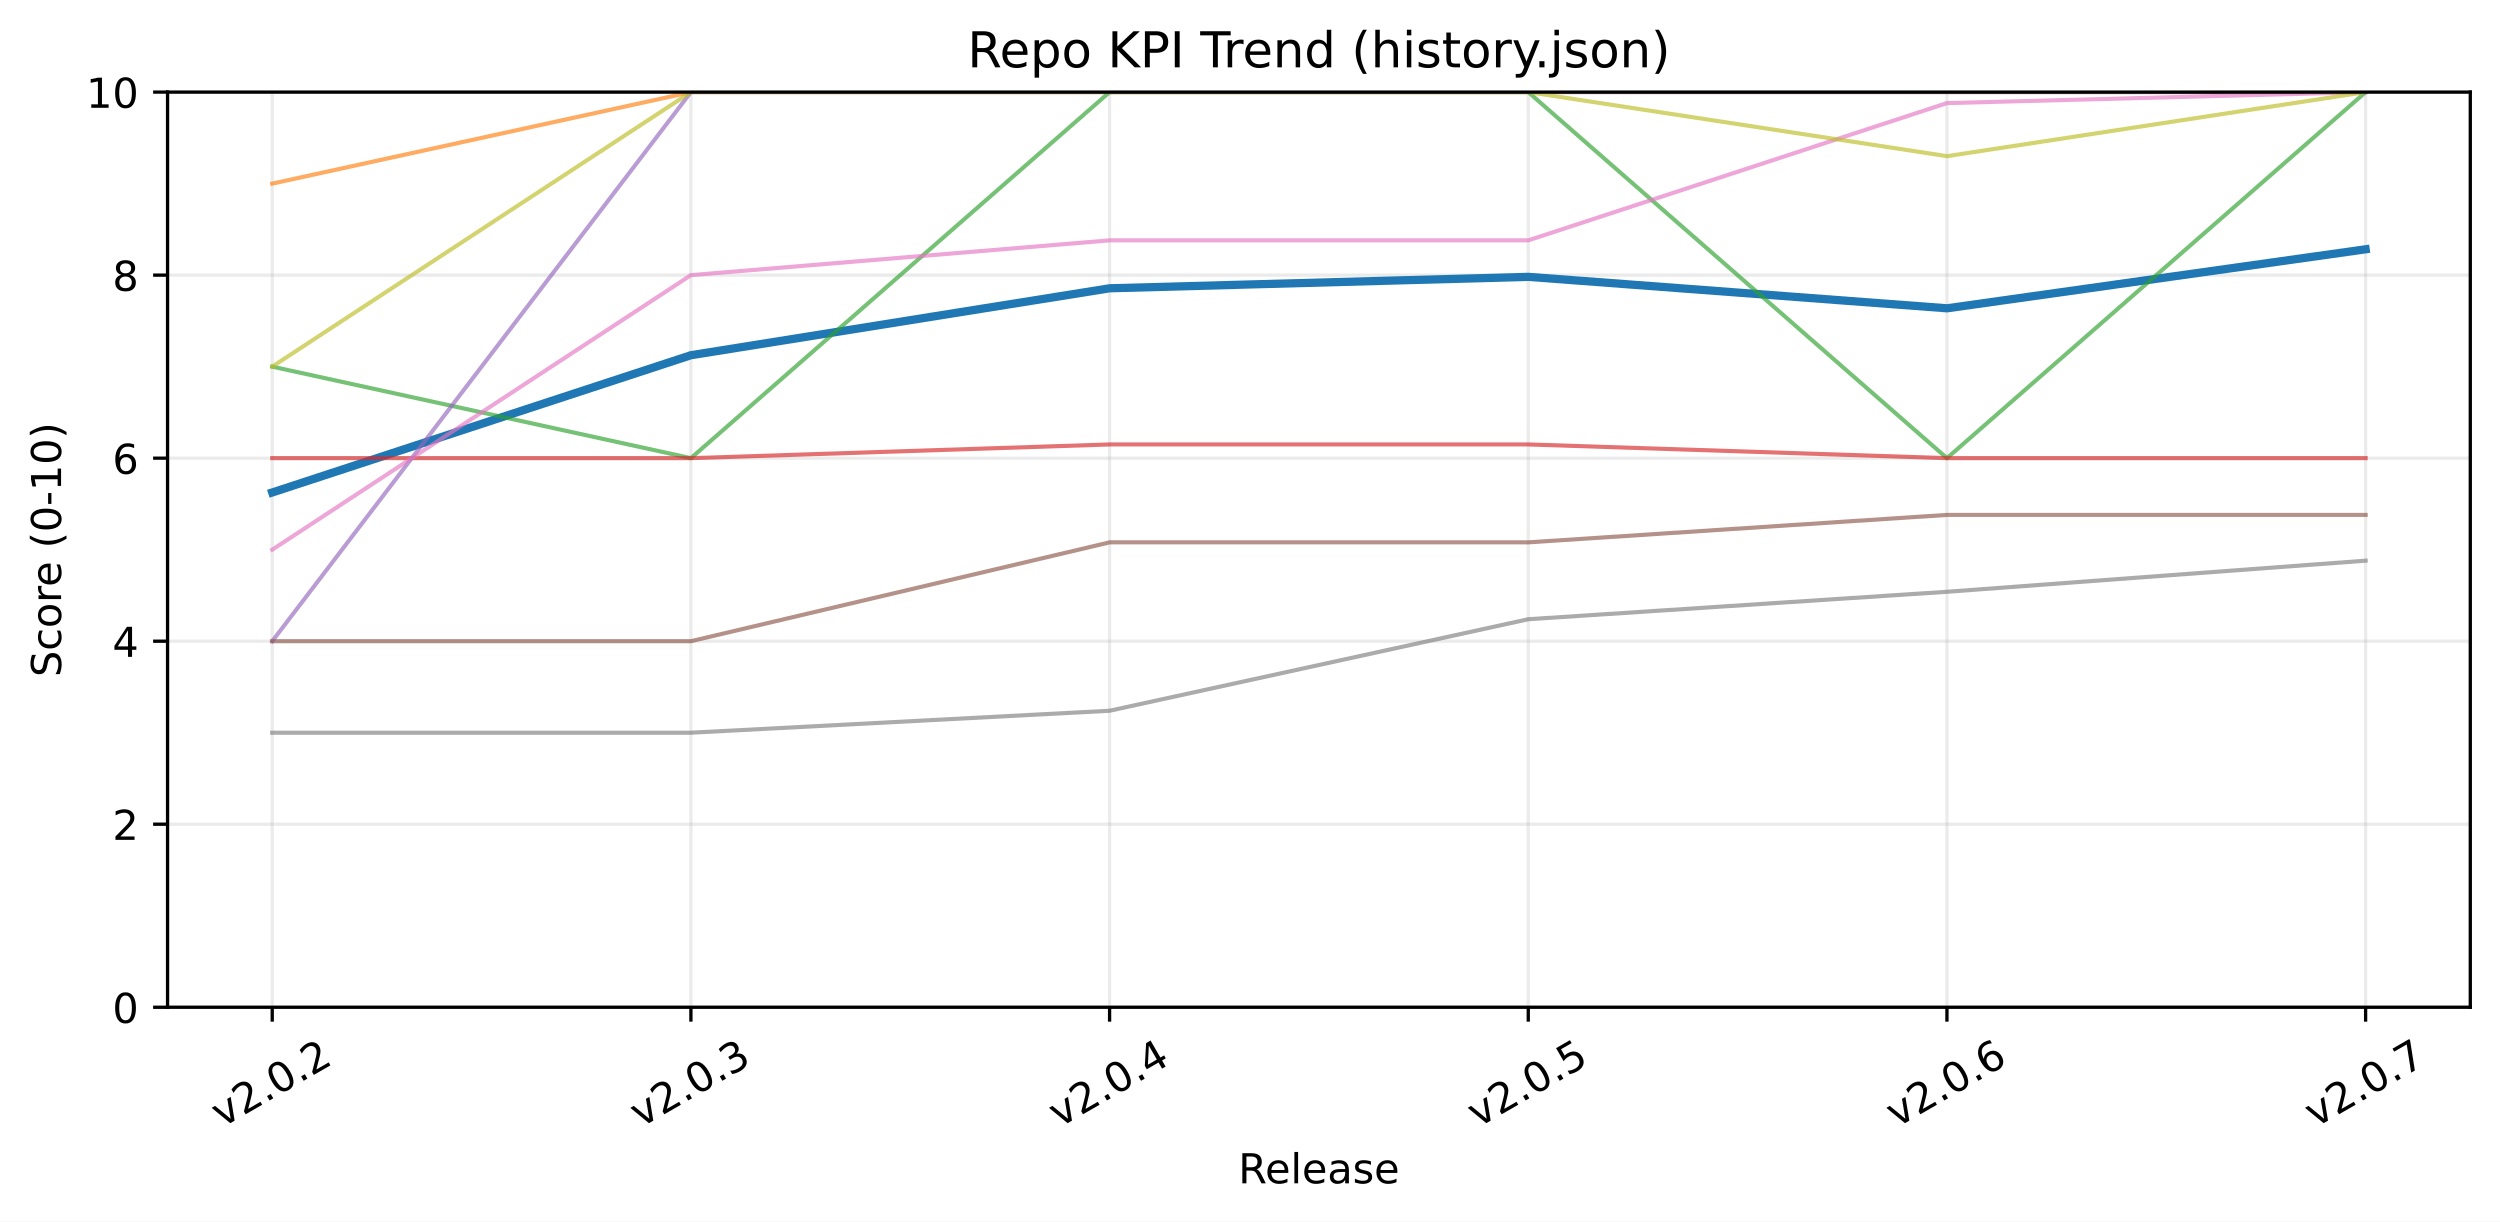
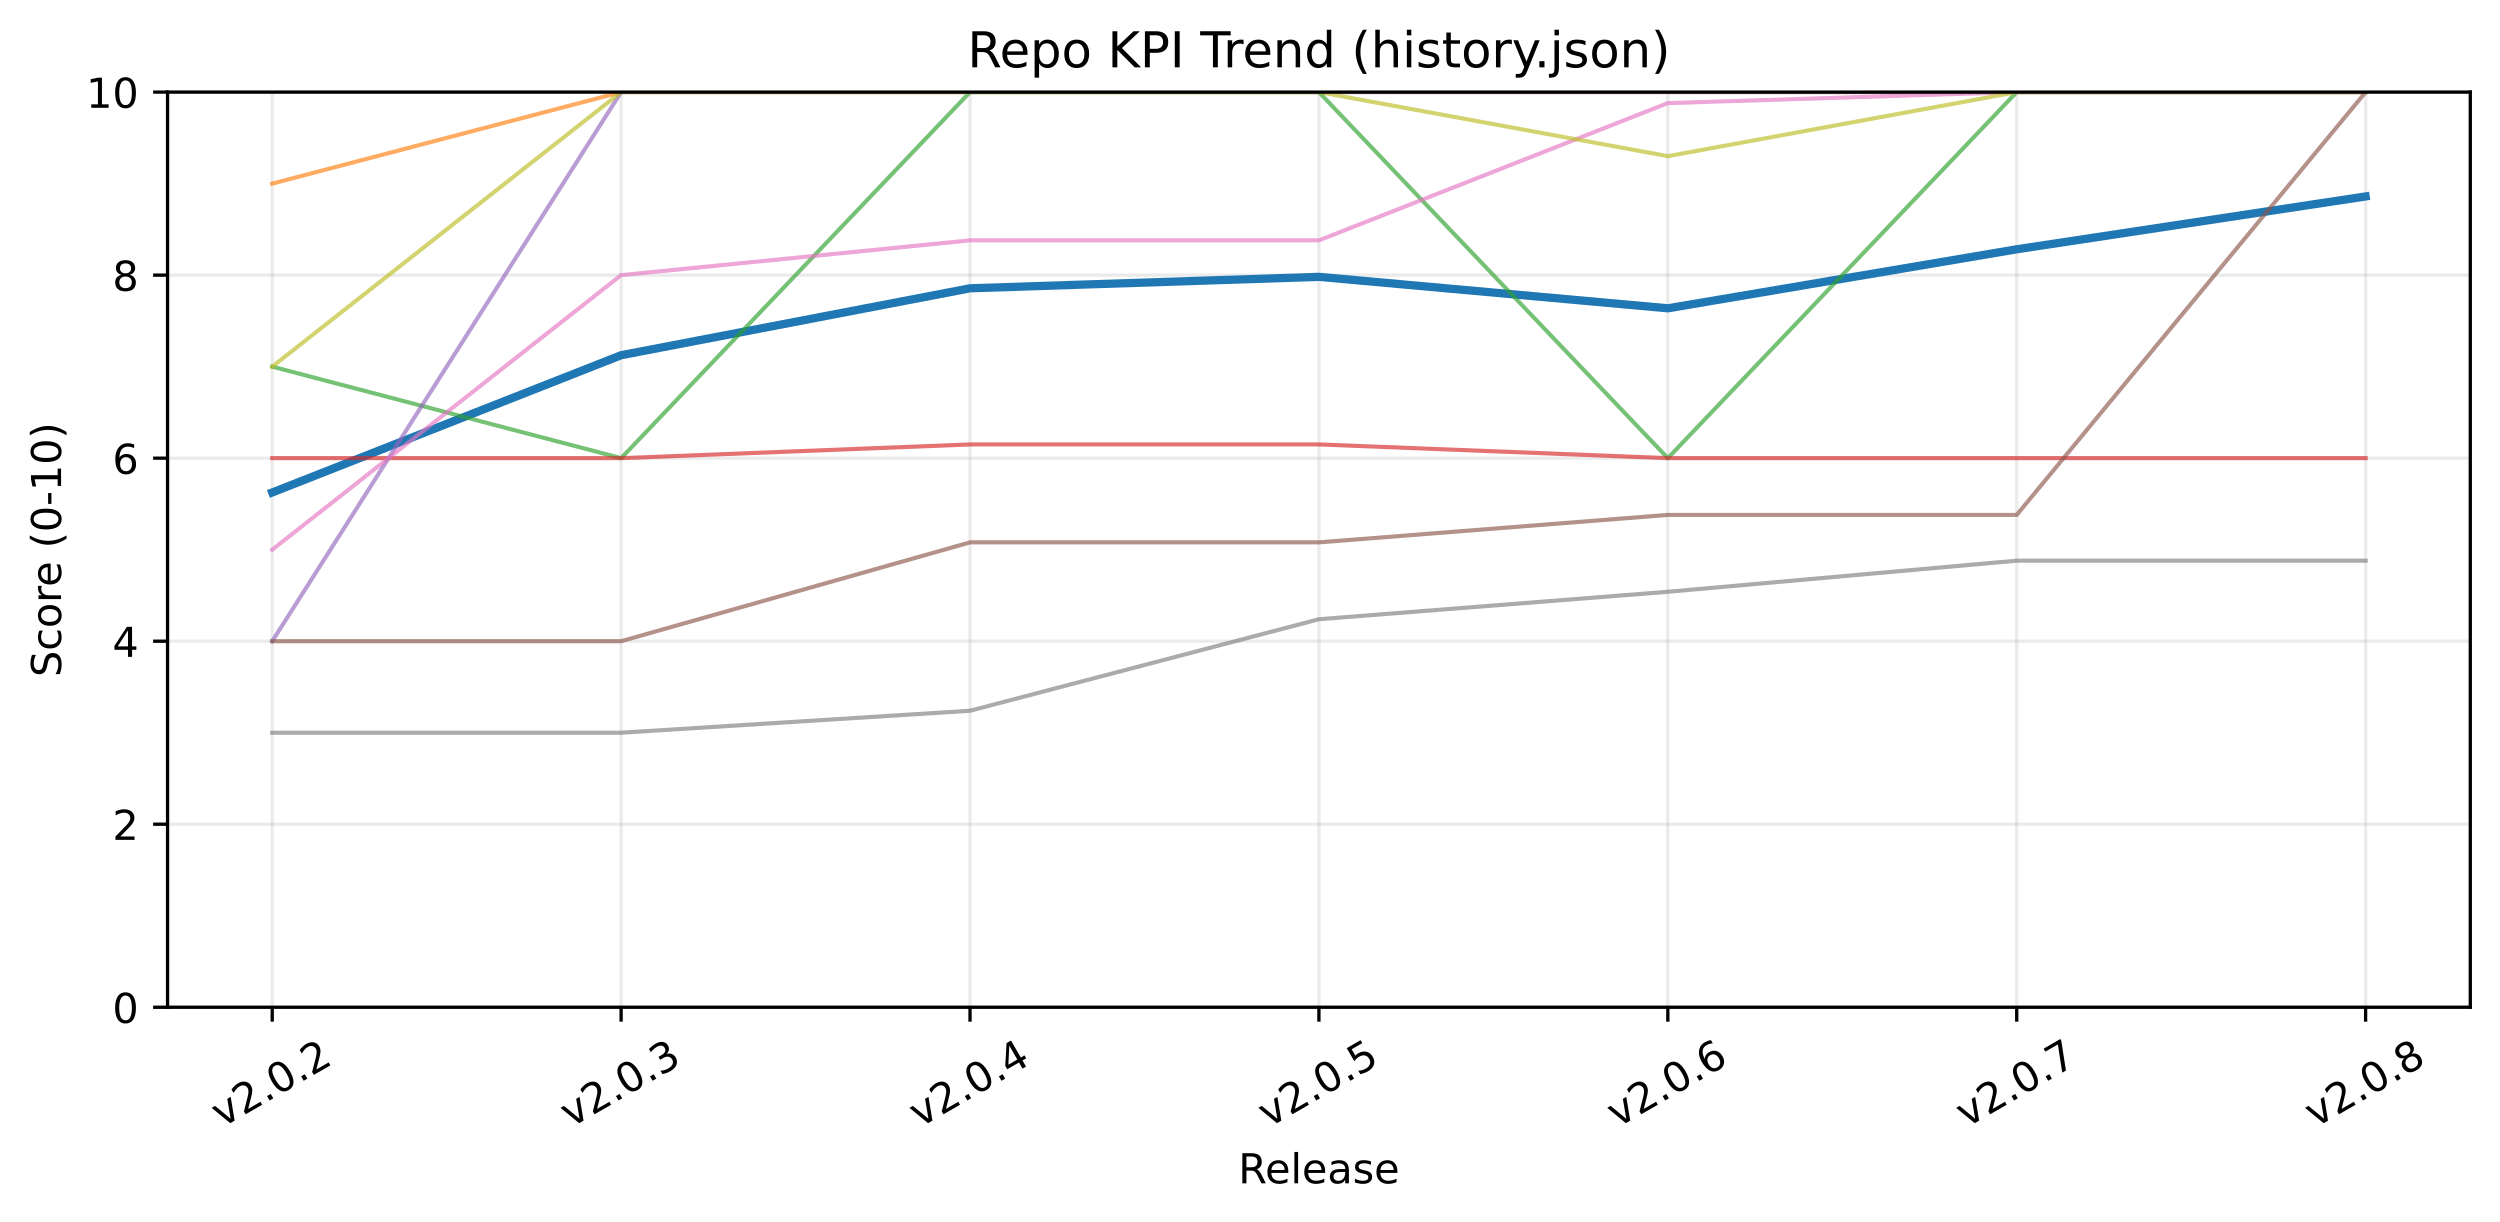
<svg xmlns="http://www.w3.org/2000/svg" xmlns:xlink="http://www.w3.org/1999/xlink" width="605.803pt" height="296.019pt" viewBox="0 0 605.803 296.019" version="1.1">
  <defs>
    <style type="text/css">*{stroke-linejoin: round; stroke-linecap: butt}</style>
  </defs>
  <g id="figure_1">
    <g id="patch_1">
      <path d="M 0 296.019  L 605.803 296.019  L 605.803 0  L 0 0  z " style="fill: #ffffff" />
    </g>
    <g id="axes_1">
      <g id="patch_2">
        <path d="M 40.603 244.078  L 598.603 244.078  L 598.603 22.318  L 40.603 22.318  z " style="fill: #ffffff" />
      </g>
      <g id="matplotlib.axis_1">
        <g id="xtick_1">
          <g id="line2d_1">
-             <path d="M 65.967 244.078  L 65.967 22.318  " clip-path="url(#paaefacc47f)" style="fill: none; stroke: #b0b0b0; stroke-opacity: 0.25; stroke-width: 0.8; stroke-linecap: square" />
+             <path d="M 65.967 244.078  L 65.967 22.318  " clip-path="url(#p8bb587f4fe)" style="fill: none; stroke: #b0b0b0; stroke-opacity: 0.25; stroke-width: 0.8; stroke-linecap: square" />
          </g>
          <g id="line2d_2">
            <defs>
-               <path id="mf7fcb4f28f" d="M 0 0  L 0 3.5  " style="stroke: #000000; stroke-width: 0.8" />
+               <path id="m85e0bd36b8" d="M 0 0  L 0 3.5  " style="stroke: #000000; stroke-width: 0.8" />
            </defs>
            <g>
-               <use xlink:href="#mf7fcb4f28f" x="65.967" y="244.078" style="stroke: #000000; stroke-width: 0.8" />
+               <use xlink:href="#m85e0bd36b8" x="65.967" y="244.078" style="stroke: #000000; stroke-width: 0.8" />
            </g>
          </g>
          <g id="text_1">
            <g transform="translate(53.76609 273.3398) rotate(-30) scale(0.1 -0.1)">
              <defs>
                <path id="DejaVuSans-76" d="M 191 3500  L 800 3500  L 1894 563  L 2988 3500  L 3597 3500  L 2284 0  L 1503 0  L 191 3500  z " transform="scale(0.015625)" />
                <path id="DejaVuSans-32" d="M 1228 531  L 3431 531  L 3431 0  L 469 0  L 469 531  Q 828 903 1448 1529  Q 2069 2156 2228 2338  Q 2531 2678 2651 2914  Q 2772 3150 2772 3378  Q 2772 3750 2511 3984  Q 2250 4219 1831 4219  Q 1534 4219 1204 4116  Q 875 4013 500 3803  L 500 4441  Q 881 4594 1212 4672  Q 1544 4750 1819 4750  Q 2544 4750 2975 4387  Q 3406 4025 3406 3419  Q 3406 3131 3298 2873  Q 3191 2616 2906 2266  Q 2828 2175 2409 1742  Q 1991 1309 1228 531  z " transform="scale(0.015625)" />
                <path id="DejaVuSans-2e" d="M 684 794  L 1344 794  L 1344 0  L 684 0  L 684 794  z " transform="scale(0.015625)" />
                <path id="DejaVuSans-30" d="M 2034 4250  Q 1547 4250 1301 3770  Q 1056 3291 1056 2328  Q 1056 1369 1301 889  Q 1547 409 2034 409  Q 2525 409 2770 889  Q 3016 1369 3016 2328  Q 3016 3291 2770 3770  Q 2525 4250 2034 4250  z M 2034 4750  Q 2819 4750 3233 4129  Q 3647 3509 3647 2328  Q 3647 1150 3233 529  Q 2819 -91 2034 -91  Q 1250 -91 836 529  Q 422 1150 422 2328  Q 422 3509 836 4129  Q 1250 4750 2034 4750  z " transform="scale(0.015625)" />
              </defs>
              <use xlink:href="#DejaVuSans-76" />
              <use xlink:href="#DejaVuSans-32" x="59.18" />
              <use xlink:href="#DejaVuSans-2e" x="122.803" />
              <use xlink:href="#DejaVuSans-30" x="154.59" />
              <use xlink:href="#DejaVuSans-2e" x="218.213" />
              <use xlink:href="#DejaVuSans-32" x="250" />
            </g>
          </g>
        </g>
        <g id="xtick_2">
          <g id="line2d_3">
-             <path d="M 167.421 244.078  L 167.421 22.318  " clip-path="url(#paaefacc47f)" style="fill: none; stroke: #b0b0b0; stroke-opacity: 0.25; stroke-width: 0.8; stroke-linecap: square" />
+             <path d="M 150.512 244.078  L 150.512 22.318  " clip-path="url(#p8bb587f4fe)" style="fill: none; stroke: #b0b0b0; stroke-opacity: 0.25; stroke-width: 0.8; stroke-linecap: square" />
          </g>
          <g id="line2d_4">
            <g>
-               <use xlink:href="#mf7fcb4f28f" x="167.421" y="244.078" style="stroke: #000000; stroke-width: 0.8" />
+               <use xlink:href="#m85e0bd36b8" x="150.512" y="244.078" style="stroke: #000000; stroke-width: 0.8" />
            </g>
          </g>
          <g id="text_2">
-             <g transform="translate(155.2206 273.3398) rotate(-30) scale(0.1 -0.1)">
+             <g transform="translate(138.3115 273.3398) rotate(-30) scale(0.1 -0.1)">
              <defs>
                <path id="DejaVuSans-33" d="M 2597 2516  Q 3050 2419 3304 2112  Q 3559 1806 3559 1356  Q 3559 666 3084 287  Q 2609 -91 1734 -91  Q 1441 -91 1130 -33  Q 819 25 488 141  L 488 750  Q 750 597 1062 519  Q 1375 441 1716 441  Q 2309 441 2620 675  Q 2931 909 2931 1356  Q 2931 1769 2642 2001  Q 2353 2234 1838 2234  L 1294 2234  L 1294 2753  L 1863 2753  Q 2328 2753 2575 2939  Q 2822 3125 2822 3475  Q 2822 3834 2567 4026  Q 2313 4219 1838 4219  Q 1578 4219 1281 4162  Q 984 4106 628 3988  L 628 4550  Q 988 4650 1302 4700  Q 1616 4750 1894 4750  Q 2613 4750 3031 4423  Q 3450 4097 3450 3541  Q 3450 3153 3228 2886  Q 3006 2619 2597 2516  z " transform="scale(0.015625)" />
              </defs>
              <use xlink:href="#DejaVuSans-76" />
              <use xlink:href="#DejaVuSans-32" x="59.18" />
              <use xlink:href="#DejaVuSans-2e" x="122.803" />
              <use xlink:href="#DejaVuSans-30" x="154.59" />
              <use xlink:href="#DejaVuSans-2e" x="218.213" />
              <use xlink:href="#DejaVuSans-33" x="250" />
            </g>
          </g>
        </g>
        <g id="xtick_3">
          <g id="line2d_5">
-             <path d="M 268.876 244.078  L 268.876 22.318  " clip-path="url(#paaefacc47f)" style="fill: none; stroke: #b0b0b0; stroke-opacity: 0.25; stroke-width: 0.8; stroke-linecap: square" />
+             <path d="M 235.058 244.078  L 235.058 22.318  " clip-path="url(#p8bb587f4fe)" style="fill: none; stroke: #b0b0b0; stroke-opacity: 0.25; stroke-width: 0.8; stroke-linecap: square" />
          </g>
          <g id="line2d_6">
            <g>
-               <use xlink:href="#mf7fcb4f28f" x="268.876" y="244.078" style="stroke: #000000; stroke-width: 0.8" />
+               <use xlink:href="#m85e0bd36b8" x="235.058" y="244.078" style="stroke: #000000; stroke-width: 0.8" />
            </g>
          </g>
          <g id="text_3">
-             <g transform="translate(256.6752 273.3398) rotate(-30) scale(0.1 -0.1)">
+             <g transform="translate(222.857 273.3398) rotate(-30) scale(0.1 -0.1)">
              <defs>
                <path id="DejaVuSans-34" d="M 2419 4116  L 825 1625  L 2419 1625  L 2419 4116  z M 2253 4666  L 3047 4666  L 3047 1625  L 3713 1625  L 3713 1100  L 3047 1100  L 3047 0  L 2419 0  L 2419 1100  L 313 1100  L 313 1709  L 2253 4666  z " transform="scale(0.015625)" />
              </defs>
              <use xlink:href="#DejaVuSans-76" />
              <use xlink:href="#DejaVuSans-32" x="59.18" />
              <use xlink:href="#DejaVuSans-2e" x="122.803" />
              <use xlink:href="#DejaVuSans-30" x="154.59" />
              <use xlink:href="#DejaVuSans-2e" x="218.213" />
              <use xlink:href="#DejaVuSans-34" x="250" />
            </g>
          </g>
        </g>
        <g id="xtick_4">
          <g id="line2d_7">
-             <path d="M 370.33 244.078  L 370.33 22.318  " clip-path="url(#paaefacc47f)" style="fill: none; stroke: #b0b0b0; stroke-opacity: 0.25; stroke-width: 0.8; stroke-linecap: square" />
+             <path d="M 319.603 244.078  L 319.603 22.318  " clip-path="url(#p8bb587f4fe)" style="fill: none; stroke: #b0b0b0; stroke-opacity: 0.25; stroke-width: 0.8; stroke-linecap: square" />
          </g>
          <g id="line2d_8">
            <g>
-               <use xlink:href="#mf7fcb4f28f" x="370.33" y="244.078" style="stroke: #000000; stroke-width: 0.8" />
+               <use xlink:href="#m85e0bd36b8" x="319.603" y="244.078" style="stroke: #000000; stroke-width: 0.8" />
            </g>
          </g>
          <g id="text_4">
-             <g transform="translate(358.1297 273.3398) rotate(-30) scale(0.1 -0.1)">
+             <g transform="translate(307.4025 273.3398) rotate(-30) scale(0.1 -0.1)">
              <defs>
                <path id="DejaVuSans-35" d="M 691 4666  L 3169 4666  L 3169 4134  L 1269 4134  L 1269 2991  Q 1406 3038 1543 3061  Q 1681 3084 1819 3084  Q 2600 3084 3056 2656  Q 3513 2228 3513 1497  Q 3513 744 3044 326  Q 2575 -91 1722 -91  Q 1428 -91 1123 -41  Q 819 9 494 109  L 494 744  Q 775 591 1075 516  Q 1375 441 1709 441  Q 2250 441 2565 725  Q 2881 1009 2881 1497  Q 2881 1984 2565 2268  Q 2250 2553 1709 2553  Q 1456 2553 1204 2497  Q 953 2441 691 2322  L 691 4666  z " transform="scale(0.015625)" />
              </defs>
              <use xlink:href="#DejaVuSans-76" />
              <use xlink:href="#DejaVuSans-32" x="59.18" />
              <use xlink:href="#DejaVuSans-2e" x="122.803" />
              <use xlink:href="#DejaVuSans-30" x="154.59" />
              <use xlink:href="#DejaVuSans-2e" x="218.213" />
              <use xlink:href="#DejaVuSans-35" x="250" />
            </g>
          </g>
        </g>
        <g id="xtick_5">
          <g id="line2d_9">
-             <path d="M 471.785 244.078  L 471.785 22.318  " clip-path="url(#paaefacc47f)" style="fill: none; stroke: #b0b0b0; stroke-opacity: 0.25; stroke-width: 0.8; stroke-linecap: square" />
+             <path d="M 404.149 244.078  L 404.149 22.318  " clip-path="url(#p8bb587f4fe)" style="fill: none; stroke: #b0b0b0; stroke-opacity: 0.25; stroke-width: 0.8; stroke-linecap: square" />
          </g>
          <g id="line2d_10">
            <g>
-               <use xlink:href="#mf7fcb4f28f" x="471.785" y="244.078" style="stroke: #000000; stroke-width: 0.8" />
+               <use xlink:href="#m85e0bd36b8" x="404.149" y="244.078" style="stroke: #000000; stroke-width: 0.8" />
            </g>
          </g>
          <g id="text_5">
-             <g transform="translate(459.5843 273.3398) rotate(-30) scale(0.1 -0.1)">
+             <g transform="translate(391.9479 273.3398) rotate(-30) scale(0.1 -0.1)">
              <defs>
                <path id="DejaVuSans-36" d="M 2113 2584  Q 1688 2584 1439 2293  Q 1191 2003 1191 1497  Q 1191 994 1439 701  Q 1688 409 2113 409  Q 2538 409 2786 701  Q 3034 994 3034 1497  Q 3034 2003 2786 2293  Q 2538 2584 2113 2584  z M 3366 4563  L 3366 3988  Q 3128 4100 2886 4159  Q 2644 4219 2406 4219  Q 1781 4219 1451 3797  Q 1122 3375 1075 2522  Q 1259 2794 1537 2939  Q 1816 3084 2150 3084  Q 2853 3084 3261 2657  Q 3669 2231 3669 1497  Q 3669 778 3244 343  Q 2819 -91 2113 -91  Q 1303 -91 875 529  Q 447 1150 447 2328  Q 447 3434 972 4092  Q 1497 4750 2381 4750  Q 2619 4750 2861 4703  Q 3103 4656 3366 4563  z " transform="scale(0.015625)" />
              </defs>
              <use xlink:href="#DejaVuSans-76" />
              <use xlink:href="#DejaVuSans-32" x="59.18" />
              <use xlink:href="#DejaVuSans-2e" x="122.803" />
              <use xlink:href="#DejaVuSans-30" x="154.59" />
              <use xlink:href="#DejaVuSans-2e" x="218.213" />
              <use xlink:href="#DejaVuSans-36" x="250" />
            </g>
          </g>
        </g>
        <g id="xtick_6">
          <g id="line2d_11">
-             <path d="M 573.239 244.078  L 573.239 22.318  " clip-path="url(#paaefacc47f)" style="fill: none; stroke: #b0b0b0; stroke-opacity: 0.25; stroke-width: 0.8; stroke-linecap: square" />
+             <path d="M 488.694 244.078  L 488.694 22.318  " clip-path="url(#p8bb587f4fe)" style="fill: none; stroke: #b0b0b0; stroke-opacity: 0.25; stroke-width: 0.8; stroke-linecap: square" />
          </g>
          <g id="line2d_12">
            <g>
-               <use xlink:href="#mf7fcb4f28f" x="573.239" y="244.078" style="stroke: #000000; stroke-width: 0.8" />
+               <use xlink:href="#m85e0bd36b8" x="488.694" y="244.078" style="stroke: #000000; stroke-width: 0.8" />
            </g>
          </g>
          <g id="text_6">
+             <g transform="translate(476.4934 273.3398) rotate(-30) scale(0.1 -0.1)">
+               <defs>
+                 <path id="DejaVuSans-37" d="M 525 4666  L 3525 4666  L 3525 4397  L 1831 0  L 1172 0  L 2766 4134  L 525 4134  L 525 4666  z " transform="scale(0.015625)" />
+               </defs>
+               <use xlink:href="#DejaVuSans-76" />
+               <use xlink:href="#DejaVuSans-32" x="59.18" />
+               <use xlink:href="#DejaVuSans-2e" x="122.803" />
+               <use xlink:href="#DejaVuSans-30" x="154.59" />
+               <use xlink:href="#DejaVuSans-2e" x="218.213" />
+               <use xlink:href="#DejaVuSans-37" x="250" />
+             </g>
+           </g>
+         </g>
+         <g id="xtick_7">
+           <g id="line2d_13">
+             <path d="M 573.239 244.078  L 573.239 22.318  " clip-path="url(#p8bb587f4fe)" style="fill: none; stroke: #b0b0b0; stroke-opacity: 0.25; stroke-width: 0.8; stroke-linecap: square" />
+           </g>
+           <g id="line2d_14">
+             <g>
+               <use xlink:href="#m85e0bd36b8" x="573.239" y="244.078" style="stroke: #000000; stroke-width: 0.8" />
+             </g>
+           </g>
+           <g id="text_7">
            <g transform="translate(561.0388 273.3398) rotate(-30) scale(0.1 -0.1)">
              <defs>
-                 <path id="DejaVuSans-37" d="M 525 4666  L 3525 4666  L 3525 4397  L 1831 0  L 1172 0  L 2766 4134  L 525 4134  L 525 4666  z " transform="scale(0.015625)" />
-               </defs>
-               <use xlink:href="#DejaVuSans-76" />
-               <use xlink:href="#DejaVuSans-32" x="59.18" />
-               <use xlink:href="#DejaVuSans-2e" x="122.803" />
-               <use xlink:href="#DejaVuSans-30" x="154.59" />
-               <use xlink:href="#DejaVuSans-2e" x="218.213" />
-               <use xlink:href="#DejaVuSans-37" x="250" />
-             </g>
-           </g>
-         </g>
-         <g id="text_7">
+                 <path id="DejaVuSans-38" d="M 2034 2216  Q 1584 2216 1326 1975  Q 1069 1734 1069 1313  Q 1069 891 1326 650  Q 1584 409 2034 409  Q 2484 409 2743 651  Q 3003 894 3003 1313  Q 3003 1734 2745 1975  Q 2488 2216 2034 2216  z M 1403 2484  Q 997 2584 770 2862  Q 544 3141 544 3541  Q 544 4100 942 4425  Q 1341 4750 2034 4750  Q 2731 4750 3128 4425  Q 3525 4100 3525 3541  Q 3525 3141 3298 2862  Q 3072 2584 2669 2484  Q 3125 2378 3379 2068  Q 3634 1759 3634 1313  Q 3634 634 3220 271  Q 2806 -91 2034 -91  Q 1263 -91 848 271  Q 434 634 434 1313  Q 434 1759 690 2068  Q 947 2378 1403 2484  z M 1172 3481  Q 1172 3119 1398 2916  Q 1625 2713 2034 2713  Q 2441 2713 2670 2916  Q 2900 3119 2900 3481  Q 2900 3844 2670 4047  Q 2441 4250 2034 4250  Q 1625 4250 1398 4047  Q 1172 3844 1172 3481  z " transform="scale(0.015625)" />
+               </defs>
+               <use xlink:href="#DejaVuSans-76" />
+               <use xlink:href="#DejaVuSans-32" x="59.18" />
+               <use xlink:href="#DejaVuSans-2e" x="122.803" />
+               <use xlink:href="#DejaVuSans-30" x="154.59" />
+               <use xlink:href="#DejaVuSans-2e" x="218.213" />
+               <use xlink:href="#DejaVuSans-38" x="250" />
+             </g>
+           </g>
+         </g>
+         <g id="text_8">
          <g transform="translate(300.0664 286.7393) scale(0.1 -0.1)">
            <defs>
              <path id="DejaVuSans-52" d="M 2841 2188  Q 3044 2119 3236 1894  Q 3428 1669 3622 1275  L 4263 0  L 3584 0  L 2988 1197  Q 2756 1666 2539 1819  Q 2322 1972 1947 1972  L 1259 1972  L 1259 0  L 628 0  L 628 4666  L 2053 4666  Q 2853 4666 3247 4331  Q 3641 3997 3641 3322  Q 3641 2881 3436 2590  Q 3231 2300 2841 2188  z M 1259 4147  L 1259 2491  L 2053 2491  Q 2509 2491 2742 2702  Q 2975 2913 2975 3322  Q 2975 3731 2742 3939  Q 2509 4147 2053 4147  L 1259 4147  z " transform="scale(0.015625)" />
              <path id="DejaVuSans-65" d="M 3597 1894  L 3597 1613  L 953 1613  Q 991 1019 1311 708  Q 1631 397 2203 397  Q 2534 397 2845 478  Q 3156 559 3463 722  L 3463 178  Q 3153 47 2828 -22  Q 2503 -91 2169 -91  Q 1331 -91 842 396  Q 353 884 353 1716  Q 353 2575 817 3079  Q 1281 3584 2069 3584  Q 2775 3584 3186 3129  Q 3597 2675 3597 1894  z M 3022 2063  Q 3016 2534 2758 2815  Q 2500 3097 2075 3097  Q 1594 3097 1305 2825  Q 1016 2553 972 2059  L 3022 2063  z " transform="scale(0.015625)" />
              <path id="DejaVuSans-6c" d="M 603 4863  L 1178 4863  L 1178 0  L 603 0  L 603 4863  z " transform="scale(0.015625)" />
              <path id="DejaVuSans-61" d="M 2194 1759  Q 1497 1759 1228 1600  Q 959 1441 959 1056  Q 959 750 1161 570  Q 1363 391 1709 391  Q 2188 391 2477 730  Q 2766 1069 2766 1631  L 2766 1759  L 2194 1759  z M 3341 1997  L 3341 0  L 2766 0  L 2766 531  Q 2569 213 2275 61  Q 1981 -91 1556 -91  Q 1019 -91 701 211  Q 384 513 384 1019  Q 384 1609 779 1909  Q 1175 2209 1959 2209  L 2766 2209  L 2766 2266  Q 2766 2663 2505 2880  Q 2244 3097 1772 3097  Q 1472 3097 1187 3025  Q 903 2953 641 2809  L 641 3341  Q 956 3463 1253 3523  Q 1550 3584 1831 3584  Q 2591 3584 2966 3190  Q 3341 2797 3341 1997  z " transform="scale(0.015625)" />
              <path id="DejaVuSans-73" d="M 2834 3397  L 2834 2853  Q 2591 2978 2328 3040  Q 2066 3103 1784 3103  Q 1356 3103 1142 2972  Q 928 2841 928 2578  Q 928 2378 1081 2264  Q 1234 2150 1697 2047  L 1894 2003  Q 2506 1872 2764 1633  Q 3022 1394 3022 966  Q 3022 478 2636 193  Q 2250 -91 1575 -91  Q 1294 -91 989 -36  Q 684 19 347 128  L 347 722  Q 666 556 975 473  Q 1284 391 1588 391  Q 1994 391 2212 530  Q 2431 669 2431 922  Q 2431 1156 2273 1281  Q 2116 1406 1581 1522  L 1381 1569  Q 847 1681 609 1914  Q 372 2147 372 2553  Q 372 3047 722 3315  Q 1072 3584 1716 3584  Q 2034 3584 2315 3537  Q 2597 3491 2834 3397  z " transform="scale(0.015625)" />
            </defs>
            <use xlink:href="#DejaVuSans-52" />
            <use xlink:href="#DejaVuSans-65" x="64.982" />
            <use xlink:href="#DejaVuSans-6c" x="126.506" />
            <use xlink:href="#DejaVuSans-65" x="154.289" />
            <use xlink:href="#DejaVuSans-61" x="215.812" />
            <use xlink:href="#DejaVuSans-73" x="277.092" />
            <use xlink:href="#DejaVuSans-65" x="329.191" />
          </g>
        </g>
      </g>
      <g id="matplotlib.axis_2">
        <g id="ytick_1">
-           <g id="line2d_13">
-             <path d="M 40.603 244.078  L 598.603 244.078  " clip-path="url(#paaefacc47f)" style="fill: none; stroke: #b0b0b0; stroke-opacity: 0.25; stroke-width: 0.8; stroke-linecap: square" />
-           </g>
-           <g id="line2d_14">
+           <g id="line2d_15">
+             <path d="M 40.603 244.078  L 598.603 244.078  " clip-path="url(#p8bb587f4fe)" style="fill: none; stroke: #b0b0b0; stroke-opacity: 0.25; stroke-width: 0.8; stroke-linecap: square" />
+           </g>
+           <g id="line2d_16">
            <defs>
-               <path id="mf28d4a2378" d="M 0 0  L -3.5 0  " style="stroke: #000000; stroke-width: 0.8" />
+               <path id="m8c195204f8" d="M 0 0  L -3.5 0  " style="stroke: #000000; stroke-width: 0.8" />
            </defs>
            <g>
-               <use xlink:href="#mf28d4a2378" x="40.603" y="244.078" style="stroke: #000000; stroke-width: 0.8" />
-             </g>
-           </g>
-           <g id="text_8">
+               <use xlink:href="#m8c195204f8" x="40.603" y="244.078" style="stroke: #000000; stroke-width: 0.8" />
+             </g>
+           </g>
+           <g id="text_9">
            <g transform="translate(27.24063 247.8773) scale(0.1 -0.1)">
              <use xlink:href="#DejaVuSans-30" />
            </g>
          </g>
        </g>
        <g id="ytick_2">
-           <g id="line2d_15">
-             <path d="M 40.603 199.726  L 598.603 199.726  " clip-path="url(#paaefacc47f)" style="fill: none; stroke: #b0b0b0; stroke-opacity: 0.25; stroke-width: 0.8; stroke-linecap: square" />
-           </g>
-           <g id="line2d_16">
-             <g>
-               <use xlink:href="#mf28d4a2378" x="40.603" y="199.726" style="stroke: #000000; stroke-width: 0.8" />
-             </g>
-           </g>
-           <g id="text_9">
+           <g id="line2d_17">
+             <path d="M 40.603 199.726  L 598.603 199.726  " clip-path="url(#p8bb587f4fe)" style="fill: none; stroke: #b0b0b0; stroke-opacity: 0.25; stroke-width: 0.8; stroke-linecap: square" />
+           </g>
+           <g id="line2d_18">
+             <g>
+               <use xlink:href="#m8c195204f8" x="40.603" y="199.726" style="stroke: #000000; stroke-width: 0.8" />
+             </g>
+           </g>
+           <g id="text_10">
            <g transform="translate(27.24063 203.5253) scale(0.1 -0.1)">
              <use xlink:href="#DejaVuSans-32" />
            </g>
          </g>
        </g>
        <g id="ytick_3">
-           <g id="line2d_17">
-             <path d="M 40.603 155.374  L 598.603 155.374  " clip-path="url(#paaefacc47f)" style="fill: none; stroke: #b0b0b0; stroke-opacity: 0.25; stroke-width: 0.8; stroke-linecap: square" />
-           </g>
-           <g id="line2d_18">
-             <g>
-               <use xlink:href="#mf28d4a2378" x="40.603" y="155.374" style="stroke: #000000; stroke-width: 0.8" />
-             </g>
-           </g>
-           <g id="text_10">
+           <g id="line2d_19">
+             <path d="M 40.603 155.374  L 598.603 155.374  " clip-path="url(#p8bb587f4fe)" style="fill: none; stroke: #b0b0b0; stroke-opacity: 0.25; stroke-width: 0.8; stroke-linecap: square" />
+           </g>
+           <g id="line2d_20">
+             <g>
+               <use xlink:href="#m8c195204f8" x="40.603" y="155.374" style="stroke: #000000; stroke-width: 0.8" />
+             </g>
+           </g>
+           <g id="text_11">
            <g transform="translate(27.24063 159.1733) scale(0.1 -0.1)">
              <use xlink:href="#DejaVuSans-34" />
            </g>
          </g>
        </g>
        <g id="ytick_4">
-           <g id="line2d_19">
-             <path d="M 40.603 111.022  L 598.603 111.022  " clip-path="url(#paaefacc47f)" style="fill: none; stroke: #b0b0b0; stroke-opacity: 0.25; stroke-width: 0.8; stroke-linecap: square" />
-           </g>
-           <g id="line2d_20">
-             <g>
-               <use xlink:href="#mf28d4a2378" x="40.603" y="111.022" style="stroke: #000000; stroke-width: 0.8" />
-             </g>
-           </g>
-           <g id="text_11">
+           <g id="line2d_21">
+             <path d="M 40.603 111.022  L 598.603 111.022  " clip-path="url(#p8bb587f4fe)" style="fill: none; stroke: #b0b0b0; stroke-opacity: 0.25; stroke-width: 0.8; stroke-linecap: square" />
+           </g>
+           <g id="line2d_22">
+             <g>
+               <use xlink:href="#m8c195204f8" x="40.603" y="111.022" style="stroke: #000000; stroke-width: 0.8" />
+             </g>
+           </g>
+           <g id="text_12">
            <g transform="translate(27.24063 114.8213) scale(0.1 -0.1)">
              <use xlink:href="#DejaVuSans-36" />
            </g>
          </g>
        </g>
        <g id="ytick_5">
-           <g id="line2d_21">
-             <path d="M 40.603 66.67  L 598.603 66.67  " clip-path="url(#paaefacc47f)" style="fill: none; stroke: #b0b0b0; stroke-opacity: 0.25; stroke-width: 0.8; stroke-linecap: square" />
-           </g>
-           <g id="line2d_22">
-             <g>
-               <use xlink:href="#mf28d4a2378" x="40.603" y="66.67" style="stroke: #000000; stroke-width: 0.8" />
-             </g>
-           </g>
-           <g id="text_12">
+           <g id="line2d_23">
+             <path d="M 40.603 66.67  L 598.603 66.67  " clip-path="url(#p8bb587f4fe)" style="fill: none; stroke: #b0b0b0; stroke-opacity: 0.25; stroke-width: 0.8; stroke-linecap: square" />
+           </g>
+           <g id="line2d_24">
+             <g>
+               <use xlink:href="#m8c195204f8" x="40.603" y="66.67" style="stroke: #000000; stroke-width: 0.8" />
+             </g>
+           </g>
+           <g id="text_13">
            <g transform="translate(27.24063 70.46934) scale(0.1 -0.1)">
-               <defs>
-                 <path id="DejaVuSans-38" d="M 2034 2216  Q 1584 2216 1326 1975  Q 1069 1734 1069 1313  Q 1069 891 1326 650  Q 1584 409 2034 409  Q 2484 409 2743 651  Q 3003 894 3003 1313  Q 3003 1734 2745 1975  Q 2488 2216 2034 2216  z M 1403 2484  Q 997 2584 770 2862  Q 544 3141 544 3541  Q 544 4100 942 4425  Q 1341 4750 2034 4750  Q 2731 4750 3128 4425  Q 3525 4100 3525 3541  Q 3525 3141 3298 2862  Q 3072 2584 2669 2484  Q 3125 2378 3379 2068  Q 3634 1759 3634 1313  Q 3634 634 3220 271  Q 2806 -91 2034 -91  Q 1263 -91 848 271  Q 434 634 434 1313  Q 434 1759 690 2068  Q 947 2378 1403 2484  z M 1172 3481  Q 1172 3119 1398 2916  Q 1625 2713 2034 2713  Q 2441 2713 2670 2916  Q 2900 3119 2900 3481  Q 2900 3844 2670 4047  Q 2441 4250 2034 4250  Q 1625 4250 1398 4047  Q 1172 3844 1172 3481  z " transform="scale(0.015625)" />
-               </defs>
              <use xlink:href="#DejaVuSans-38" />
            </g>
          </g>
        </g>
        <g id="ytick_6">
-           <g id="line2d_23">
-             <path d="M 40.603 22.318  L 598.603 22.318  " clip-path="url(#paaefacc47f)" style="fill: none; stroke: #b0b0b0; stroke-opacity: 0.25; stroke-width: 0.8; stroke-linecap: square" />
-           </g>
-           <g id="line2d_24">
-             <g>
-               <use xlink:href="#mf28d4a2378" x="40.603" y="22.318" style="stroke: #000000; stroke-width: 0.8" />
-             </g>
-           </g>
-           <g id="text_13">
+           <g id="line2d_25">
+             <path d="M 40.603 22.318  L 598.603 22.318  " clip-path="url(#p8bb587f4fe)" style="fill: none; stroke: #b0b0b0; stroke-opacity: 0.25; stroke-width: 0.8; stroke-linecap: square" />
+           </g>
+           <g id="line2d_26">
+             <g>
+               <use xlink:href="#m8c195204f8" x="40.603" y="22.318" style="stroke: #000000; stroke-width: 0.8" />
+             </g>
+           </g>
+           <g id="text_14">
            <g transform="translate(20.87813 26.11734) scale(0.1 -0.1)">
              <defs>
                <path id="DejaVuSans-31" d="M 794 531  L 1825 531  L 1825 4091  L 703 3866  L 703 4441  L 1819 4666  L 2450 4666  L 2450 531  L 3481 531  L 3481 0  L 794 0  L 794 531  z " transform="scale(0.015625)" />
              </defs>
              <use xlink:href="#DejaVuSans-31" />
              <use xlink:href="#DejaVuSans-30" x="63.623" />
            </g>
          </g>
        </g>
-         <g id="text_14">
+         <g id="text_15">
          <g transform="translate(14.79844 164.0387) rotate(-90) scale(0.1 -0.1)">
            <defs>
              <path id="DejaVuSans-53" d="M 3425 4513  L 3425 3897  Q 3066 4069 2747 4153  Q 2428 4238 2131 4238  Q 1616 4238 1336 4038  Q 1056 3838 1056 3469  Q 1056 3159 1242 3001  Q 1428 2844 1947 2747  L 2328 2669  Q 3034 2534 3370 2195  Q 3706 1856 3706 1288  Q 3706 609 3251 259  Q 2797 -91 1919 -91  Q 1588 -91 1214 -16  Q 841 59 441 206  L 441 856  Q 825 641 1194 531  Q 1563 422 1919 422  Q 2459 422 2753 634  Q 3047 847 3047 1241  Q 3047 1584 2836 1778  Q 2625 1972 2144 2069  L 1759 2144  Q 1053 2284 737 2584  Q 422 2884 422 3419  Q 422 4038 858 4394  Q 1294 4750 2059 4750  Q 2388 4750 2728 4690  Q 3069 4631 3425 4513  z " transform="scale(0.015625)" />
              <path id="DejaVuSans-63" d="M 3122 3366  L 3122 2828  Q 2878 2963 2633 3030  Q 2388 3097 2138 3097  Q 1578 3097 1268 2742  Q 959 2388 959 1747  Q 959 1106 1268 751  Q 1578 397 2138 397  Q 2388 397 2633 464  Q 2878 531 3122 666  L 3122 134  Q 2881 22 2623 -34  Q 2366 -91 2075 -91  Q 1284 -91 818 406  Q 353 903 353 1747  Q 353 2603 823 3093  Q 1294 3584 2113 3584  Q 2378 3584 2631 3529  Q 2884 3475 3122 3366  z " transform="scale(0.015625)" />
              <path id="DejaVuSans-6f" d="M 1959 3097  Q 1497 3097 1228 2736  Q 959 2375 959 1747  Q 959 1119 1226 758  Q 1494 397 1959 397  Q 2419 397 2687 759  Q 2956 1122 2956 1747  Q 2956 2369 2687 2733  Q 2419 3097 1959 3097  z M 1959 3584  Q 2709 3584 3137 3096  Q 3566 2609 3566 1747  Q 3566 888 3137 398  Q 2709 -91 1959 -91  Q 1206 -91 779 398  Q 353 888 353 1747  Q 353 2609 779 3096  Q 1206 3584 1959 3584  z " transform="scale(0.015625)" />
              <path id="DejaVuSans-72" d="M 2631 2963  Q 2534 3019 2420 3045  Q 2306 3072 2169 3072  Q 1681 3072 1420 2755  Q 1159 2438 1159 1844  L 1159 0  L 581 0  L 581 3500  L 1159 3500  L 1159 2956  Q 1341 3275 1631 3429  Q 1922 3584 2338 3584  Q 2397 3584 2469 3576  Q 2541 3569 2628 3553  L 2631 2963  z " transform="scale(0.015625)" />
              <path id="DejaVuSans-20" transform="scale(0.015625)" />
              <path id="DejaVuSans-28" d="M 1984 4856  Q 1566 4138 1362 3434  Q 1159 2731 1159 2009  Q 1159 1288 1364 580  Q 1569 -128 1984 -844  L 1484 -844  Q 1016 -109 783 600  Q 550 1309 550 2009  Q 550 2706 781 3412  Q 1013 4119 1484 4856  L 1984 4856  z " transform="scale(0.015625)" />
              <path id="DejaVuSans-2d" d="M 313 2009  L 1997 2009  L 1997 1497  L 313 1497  L 313 2009  z " transform="scale(0.015625)" />
              <path id="DejaVuSans-29" d="M 513 4856  L 1013 4856  Q 1481 4119 1714 3412  Q 1947 2706 1947 2009  Q 1947 1309 1714 600  Q 1481 -109 1013 -844  L 513 -844  Q 928 -128 1133 580  Q 1338 1288 1338 2009  Q 1338 2731 1133 3434  Q 928 4138 513 4856  z " transform="scale(0.015625)" />
            </defs>
            <use xlink:href="#DejaVuSans-53" />
            <use xlink:href="#DejaVuSans-63" x="63.477" />
            <use xlink:href="#DejaVuSans-6f" x="118.457" />
            <use xlink:href="#DejaVuSans-72" x="179.639" />
            <use xlink:href="#DejaVuSans-65" x="218.502" />
            <use xlink:href="#DejaVuSans-20" x="280.025" />
            <use xlink:href="#DejaVuSans-28" x="311.812" />
            <use xlink:href="#DejaVuSans-30" x="350.826" />
            <use xlink:href="#DejaVuSans-2d" x="414.449" />
            <use xlink:href="#DejaVuSans-31" x="450.533" />
            <use xlink:href="#DejaVuSans-30" x="514.156" />
            <use xlink:href="#DejaVuSans-29" x="577.779" />
          </g>
        </g>
      </g>
-       <g id="line2d_25">
-         <path d="M 65.967 119.338  L 167.421 86.074  L 268.876 69.858  L 370.33 67.086  L 471.785 74.709  L 573.239 60.405  " clip-path="url(#paaefacc47f)" style="fill: none; stroke: #1f77b4; stroke-width: 2; stroke-linecap: square" />
-       </g>
-       <g id="line2d_26">
-         <path d="M 65.967 44.494  L 167.421 22.318  L 268.876 22.318  L 370.33 22.318  L 471.785 22.318  L 573.239 22.318  " clip-path="url(#paaefacc47f)" style="fill: none; stroke: #ff7f0e; stroke-opacity: 0.65; stroke-linecap: square" />
-       </g>
      <g id="line2d_27">
-         <path d="M 65.967 88.846  L 167.421 111.022  L 268.876 22.318  L 370.33 22.318  L 471.785 111.022  L 573.239 22.318  " clip-path="url(#paaefacc47f)" style="fill: none; stroke: #2ca02c; stroke-opacity: 0.65; stroke-linecap: square" />
+         <path d="M 65.967 119.338  L 150.512 86.074  L 235.058 69.858  L 319.603 67.086  L 404.149 74.709  L 488.694 60.405  L 573.239 47.599  " clip-path="url(#p8bb587f4fe)" style="fill: none; stroke: #1f77b4; stroke-width: 2; stroke-linecap: square" />
      </g>
      <g id="line2d_28">
-         <path d="M 65.967 111.022  L 167.421 111.022  L 268.876 107.696  L 370.33 107.696  L 471.785 111.022  L 573.239 111.022  " clip-path="url(#paaefacc47f)" style="fill: none; stroke: #d62728; stroke-opacity: 0.65; stroke-linecap: square" />
+         <path d="M 65.967 44.494  L 150.512 22.318  L 235.058 22.318  L 319.603 22.318  L 404.149 22.318  L 488.694 22.318  L 573.239 22.318  " clip-path="url(#p8bb587f4fe)" style="fill: none; stroke: #ff7f0e; stroke-opacity: 0.65; stroke-linecap: square" />
      </g>
      <g id="line2d_29">
-         <path d="M 65.967 155.374  L 167.421 22.318  L 268.876 22.318  L 370.33 22.318  L 471.785 22.318  L 573.239 22.318  " clip-path="url(#paaefacc47f)" style="fill: none; stroke: #9467bd; stroke-opacity: 0.65; stroke-linecap: square" />
+         <path d="M 65.967 88.846  L 150.512 111.022  L 235.058 22.318  L 319.603 22.318  L 404.149 111.022  L 488.694 22.318  L 573.239 22.318  " clip-path="url(#p8bb587f4fe)" style="fill: none; stroke: #2ca02c; stroke-opacity: 0.65; stroke-linecap: square" />
      </g>
      <g id="line2d_30">
-         <path d="M 65.967 155.374  L 167.421 155.374  L 268.876 131.424  L 370.33 131.424  L 471.785 124.771  L 573.239 124.771  " clip-path="url(#paaefacc47f)" style="fill: none; stroke: #8c564b; stroke-opacity: 0.65; stroke-linecap: square" />
+         <path d="M 65.967 111.022  L 150.512 111.022  L 235.058 107.696  L 319.603 107.696  L 404.149 111.022  L 488.694 111.022  L 573.239 111.022  " clip-path="url(#p8bb587f4fe)" style="fill: none; stroke: #d62728; stroke-opacity: 0.65; stroke-linecap: square" />
      </g>
      <g id="line2d_31">
-         <path d="M 65.967 133.198  L 167.421 66.67  L 268.876 58.243  L 370.33 58.243  L 471.785 24.979  L 573.239 22.318  " clip-path="url(#paaefacc47f)" style="fill: none; stroke: #e377c2; stroke-opacity: 0.65; stroke-linecap: square" />
+         <path d="M 65.967 155.374  L 150.512 22.318  L 235.058 22.318  L 319.603 22.318  L 404.149 22.318  L 488.694 22.318  L 573.239 22.318  " clip-path="url(#p8bb587f4fe)" style="fill: none; stroke: #9467bd; stroke-opacity: 0.65; stroke-linecap: square" />
      </g>
      <g id="line2d_32">
-         <path d="M 65.967 177.55  L 167.421 177.55  L 268.876 172.228  L 370.33 150.052  L 471.785 143.399  L 573.239 135.859  " clip-path="url(#paaefacc47f)" style="fill: none; stroke: #7f7f7f; stroke-opacity: 0.65; stroke-linecap: square" />
+         <path d="M 65.967 155.374  L 150.512 155.374  L 235.058 131.424  L 319.603 131.424  L 404.149 124.771  L 488.694 124.771  L 573.239 22.318  " clip-path="url(#p8bb587f4fe)" style="fill: none; stroke: #8c564b; stroke-opacity: 0.65; stroke-linecap: square" />
      </g>
      <g id="line2d_33">
-         <path d="M 65.967 88.846  L 167.421 22.318  L 268.876 22.318  L 370.33 22.318  L 471.785 37.841  L 573.239 22.318  " clip-path="url(#paaefacc47f)" style="fill: none; stroke: #bcbd22; stroke-opacity: 0.65; stroke-linecap: square" />
+         <path d="M 65.967 133.198  L 150.512 66.67  L 235.058 58.243  L 319.603 58.243  L 404.149 24.979  L 488.694 22.318  L 573.239 22.318  " clip-path="url(#p8bb587f4fe)" style="fill: none; stroke: #e377c2; stroke-opacity: 0.65; stroke-linecap: square" />
+       </g>
+       <g id="line2d_34">
+         <path d="M 65.967 177.55  L 150.512 177.55  L 235.058 172.228  L 319.603 150.052  L 404.149 143.399  L 488.694 135.859  L 573.239 135.859  " clip-path="url(#p8bb587f4fe)" style="fill: none; stroke: #7f7f7f; stroke-opacity: 0.65; stroke-linecap: square" />
+       </g>
+       <g id="line2d_35">
+         <path d="M 65.967 88.846  L 150.512 22.318  L 235.058 22.318  L 319.603 22.318  L 404.149 37.841  L 488.694 22.318  L 573.239 22.318  " clip-path="url(#p8bb587f4fe)" style="fill: none; stroke: #bcbd22; stroke-opacity: 0.65; stroke-linecap: square" />
      </g>
      <g id="patch_3">
        <path d="M 40.603 244.078  L 40.603 22.318  " style="fill: none; stroke: #000000; stroke-width: 0.8; stroke-linejoin: miter; stroke-linecap: square" />
      </g>
      <g id="patch_4">
        <path d="M 598.603 244.078  L 598.603 22.318  " style="fill: none; stroke: #000000; stroke-width: 0.8; stroke-linejoin: miter; stroke-linecap: square" />
      </g>
      <g id="patch_5">
        <path d="M 40.603 244.078  L 598.603 244.078  " style="fill: none; stroke: #000000; stroke-width: 0.8; stroke-linejoin: miter; stroke-linecap: square" />
      </g>
      <g id="patch_6">
        <path d="M 40.603 22.318  L 598.603 22.318  " style="fill: none; stroke: #000000; stroke-width: 0.8; stroke-linejoin: miter; stroke-linecap: square" />
      </g>
-       <g id="text_15">
+       <g id="text_16">
        <g transform="translate(234.4378 16.31812) scale(0.12 -0.12)">
          <defs>
            <path id="DejaVuSans-70" d="M 1159 525  L 1159 -1331  L 581 -1331  L 581 3500  L 1159 3500  L 1159 2969  Q 1341 3281 1617 3432  Q 1894 3584 2278 3584  Q 2916 3584 3314 3078  Q 3713 2572 3713 1747  Q 3713 922 3314 415  Q 2916 -91 2278 -91  Q 1894 -91 1617 61  Q 1341 213 1159 525  z M 3116 1747  Q 3116 2381 2855 2742  Q 2594 3103 2138 3103  Q 1681 3103 1420 2742  Q 1159 2381 1159 1747  Q 1159 1113 1420 752  Q 1681 391 2138 391  Q 2594 391 2855 752  Q 3116 1113 3116 1747  z " transform="scale(0.015625)" />
            <path id="DejaVuSans-4b" d="M 628 4666  L 1259 4666  L 1259 2694  L 3353 4666  L 4166 4666  L 1850 2491  L 4331 0  L 3500 0  L 1259 2247  L 1259 0  L 628 0  L 628 4666  z " transform="scale(0.015625)" />
            <path id="DejaVuSans-50" d="M 1259 4147  L 1259 2394  L 2053 2394  Q 2494 2394 2734 2622  Q 2975 2850 2975 3272  Q 2975 3691 2734 3919  Q 2494 4147 2053 4147  L 1259 4147  z M 628 4666  L 2053 4666  Q 2838 4666 3239 4311  Q 3641 3956 3641 3272  Q 3641 2581 3239 2228  Q 2838 1875 2053 1875  L 1259 1875  L 1259 0  L 628 0  L 628 4666  z " transform="scale(0.015625)" />
            <path id="DejaVuSans-49" d="M 628 4666  L 1259 4666  L 1259 0  L 628 0  L 628 4666  z " transform="scale(0.015625)" />
            <path id="DejaVuSans-54" d="M -19 4666  L 3928 4666  L 3928 4134  L 2272 4134  L 2272 0  L 1638 0  L 1638 4134  L -19 4134  L -19 4666  z " transform="scale(0.015625)" />
            <path id="DejaVuSans-6e" d="M 3513 2113  L 3513 0  L 2938 0  L 2938 2094  Q 2938 2591 2744 2837  Q 2550 3084 2163 3084  Q 1697 3084 1428 2787  Q 1159 2491 1159 1978  L 1159 0  L 581 0  L 581 3500  L 1159 3500  L 1159 2956  Q 1366 3272 1645 3428  Q 1925 3584 2291 3584  Q 2894 3584 3203 3211  Q 3513 2838 3513 2113  z " transform="scale(0.015625)" />
            <path id="DejaVuSans-64" d="M 2906 2969  L 2906 4863  L 3481 4863  L 3481 0  L 2906 0  L 2906 525  Q 2725 213 2448 61  Q 2172 -91 1784 -91  Q 1150 -91 751 415  Q 353 922 353 1747  Q 353 2572 751 3078  Q 1150 3584 1784 3584  Q 2172 3584 2448 3432  Q 2725 3281 2906 2969  z M 947 1747  Q 947 1113 1208 752  Q 1469 391 1925 391  Q 2381 391 2643 752  Q 2906 1113 2906 1747  Q 2906 2381 2643 2742  Q 2381 3103 1925 3103  Q 1469 3103 1208 2742  Q 947 2381 947 1747  z " transform="scale(0.015625)" />
            <path id="DejaVuSans-68" d="M 3513 2113  L 3513 0  L 2938 0  L 2938 2094  Q 2938 2591 2744 2837  Q 2550 3084 2163 3084  Q 1697 3084 1428 2787  Q 1159 2491 1159 1978  L 1159 0  L 581 0  L 581 4863  L 1159 4863  L 1159 2956  Q 1366 3272 1645 3428  Q 1925 3584 2291 3584  Q 2894 3584 3203 3211  Q 3513 2838 3513 2113  z " transform="scale(0.015625)" />
            <path id="DejaVuSans-69" d="M 603 3500  L 1178 3500  L 1178 0  L 603 0  L 603 3500  z M 603 4863  L 1178 4863  L 1178 4134  L 603 4134  L 603 4863  z " transform="scale(0.015625)" />
            <path id="DejaVuSans-74" d="M 1172 4494  L 1172 3500  L 2356 3500  L 2356 3053  L 1172 3053  L 1172 1153  Q 1172 725 1289 603  Q 1406 481 1766 481  L 2356 481  L 2356 0  L 1766 0  Q 1100 0 847 248  Q 594 497 594 1153  L 594 3053  L 172 3053  L 172 3500  L 594 3500  L 594 4494  L 1172 4494  z " transform="scale(0.015625)" />
            <path id="DejaVuSans-79" d="M 2059 -325  Q 1816 -950 1584 -1140  Q 1353 -1331 966 -1331  L 506 -1331  L 506 -850  L 844 -850  Q 1081 -850 1212 -737  Q 1344 -625 1503 -206  L 1606 56  L 191 3500  L 800 3500  L 1894 763  L 2988 3500  L 3597 3500  L 2059 -325  z " transform="scale(0.015625)" />
            <path id="DejaVuSans-6a" d="M 603 3500  L 1178 3500  L 1178 -63  Q 1178 -731 923 -1031  Q 669 -1331 103 -1331  L -116 -1331  L -116 -844  L 38 -844  Q 366 -844 484 -692  Q 603 -541 603 -63  L 603 3500  z M 603 4863  L 1178 4863  L 1178 4134  L 603 4134  L 603 4863  z " transform="scale(0.015625)" />
          </defs>
          <use xlink:href="#DejaVuSans-52" />
          <use xlink:href="#DejaVuSans-65" x="64.982" />
          <use xlink:href="#DejaVuSans-70" x="126.506" />
          <use xlink:href="#DejaVuSans-6f" x="189.982" />
          <use xlink:href="#DejaVuSans-20" x="251.164" />
          <use xlink:href="#DejaVuSans-4b" x="282.951" />
          <use xlink:href="#DejaVuSans-50" x="348.527" />
          <use xlink:href="#DejaVuSans-49" x="408.83" />
          <use xlink:href="#DejaVuSans-20" x="438.322" />
          <use xlink:href="#DejaVuSans-54" x="470.109" />
          <use xlink:href="#DejaVuSans-72" x="516.443" />
          <use xlink:href="#DejaVuSans-65" x="555.307" />
          <use xlink:href="#DejaVuSans-6e" x="616.83" />
          <use xlink:href="#DejaVuSans-64" x="680.209" />
          <use xlink:href="#DejaVuSans-20" x="743.686" />
          <use xlink:href="#DejaVuSans-28" x="775.473" />
          <use xlink:href="#DejaVuSans-68" x="814.486" />
          <use xlink:href="#DejaVuSans-69" x="877.865" />
          <use xlink:href="#DejaVuSans-73" x="905.648" />
          <use xlink:href="#DejaVuSans-74" x="957.748" />
          <use xlink:href="#DejaVuSans-6f" x="996.957" />
          <use xlink:href="#DejaVuSans-72" x="1058.139" />
          <use xlink:href="#DejaVuSans-79" x="1099.252" />
          <use xlink:href="#DejaVuSans-2e" x="1144.182" />
          <use xlink:href="#DejaVuSans-6a" x="1175.969" />
          <use xlink:href="#DejaVuSans-73" x="1203.752" />
          <use xlink:href="#DejaVuSans-6f" x="1255.852" />
          <use xlink:href="#DejaVuSans-6e" x="1317.033" />
          <use xlink:href="#DejaVuSans-29" x="1380.412" />
        </g>
      </g>
    </g>
  </g>
  <defs>
-     <clipPath id="paaefacc47f">
+     <clipPath id="p8bb587f4fe">
      <rect x="40.603" y="22.318" width="558" height="221.76" />
    </clipPath>
  </defs>
</svg>
